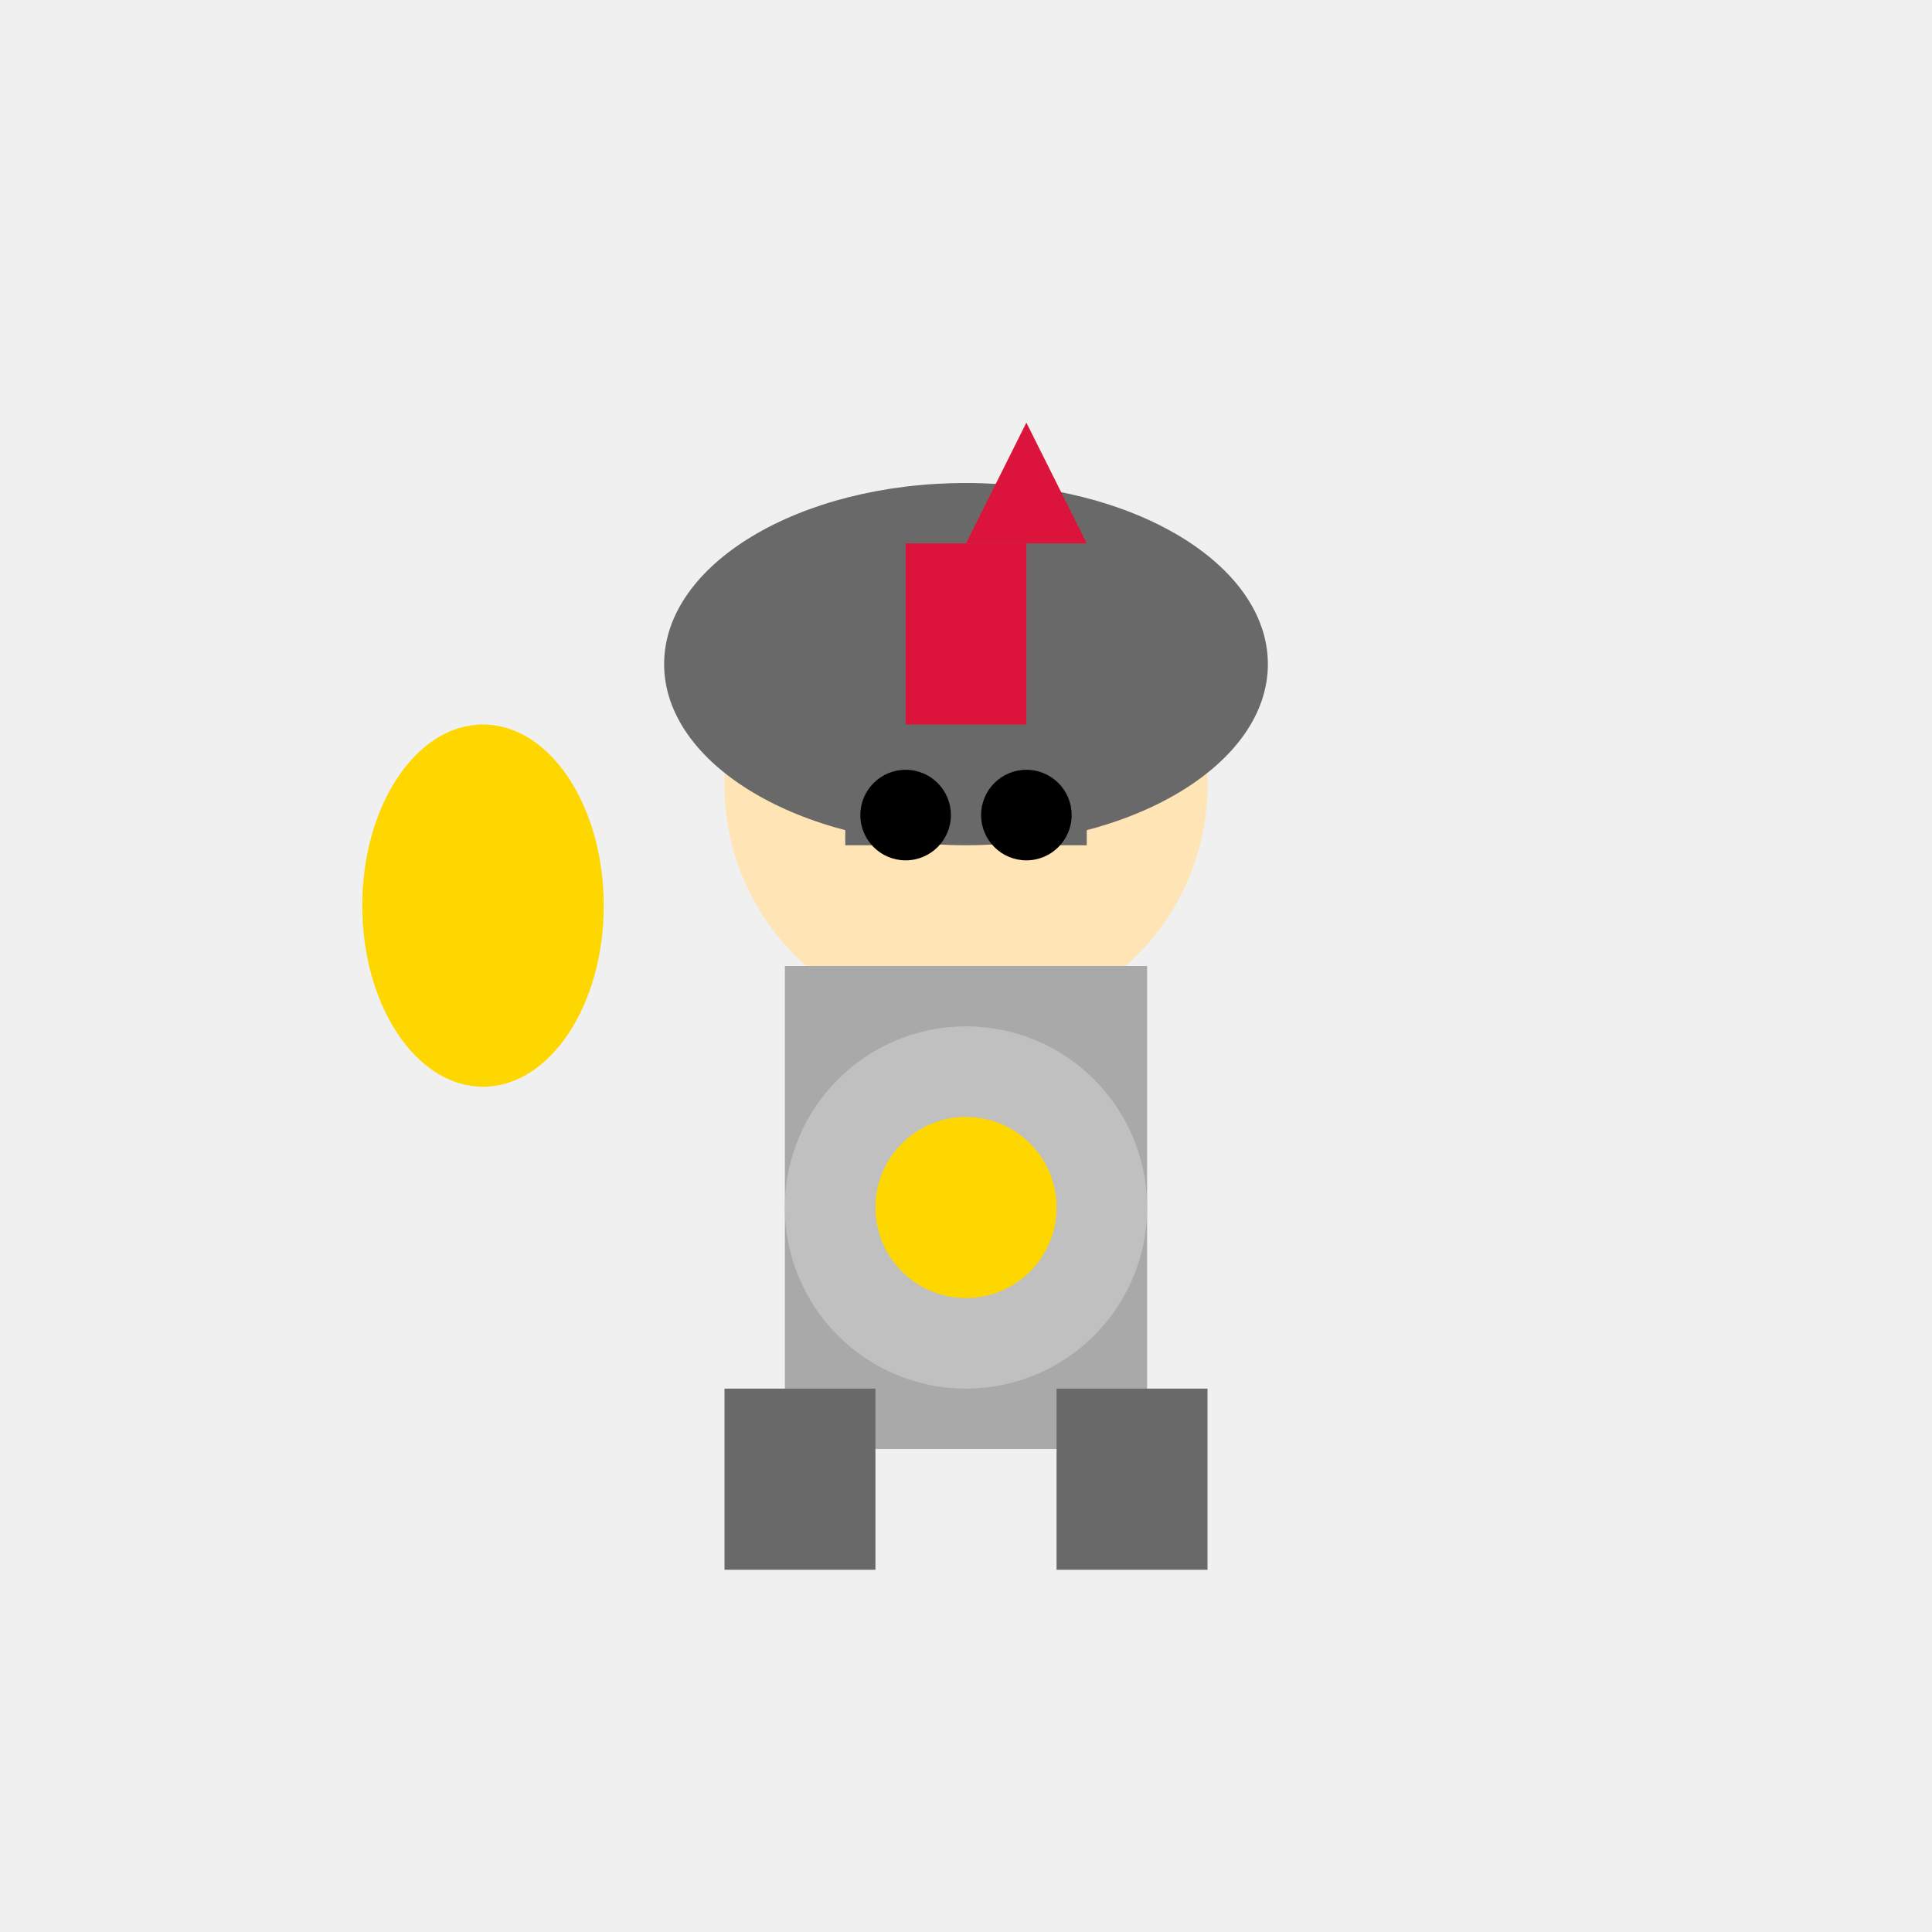
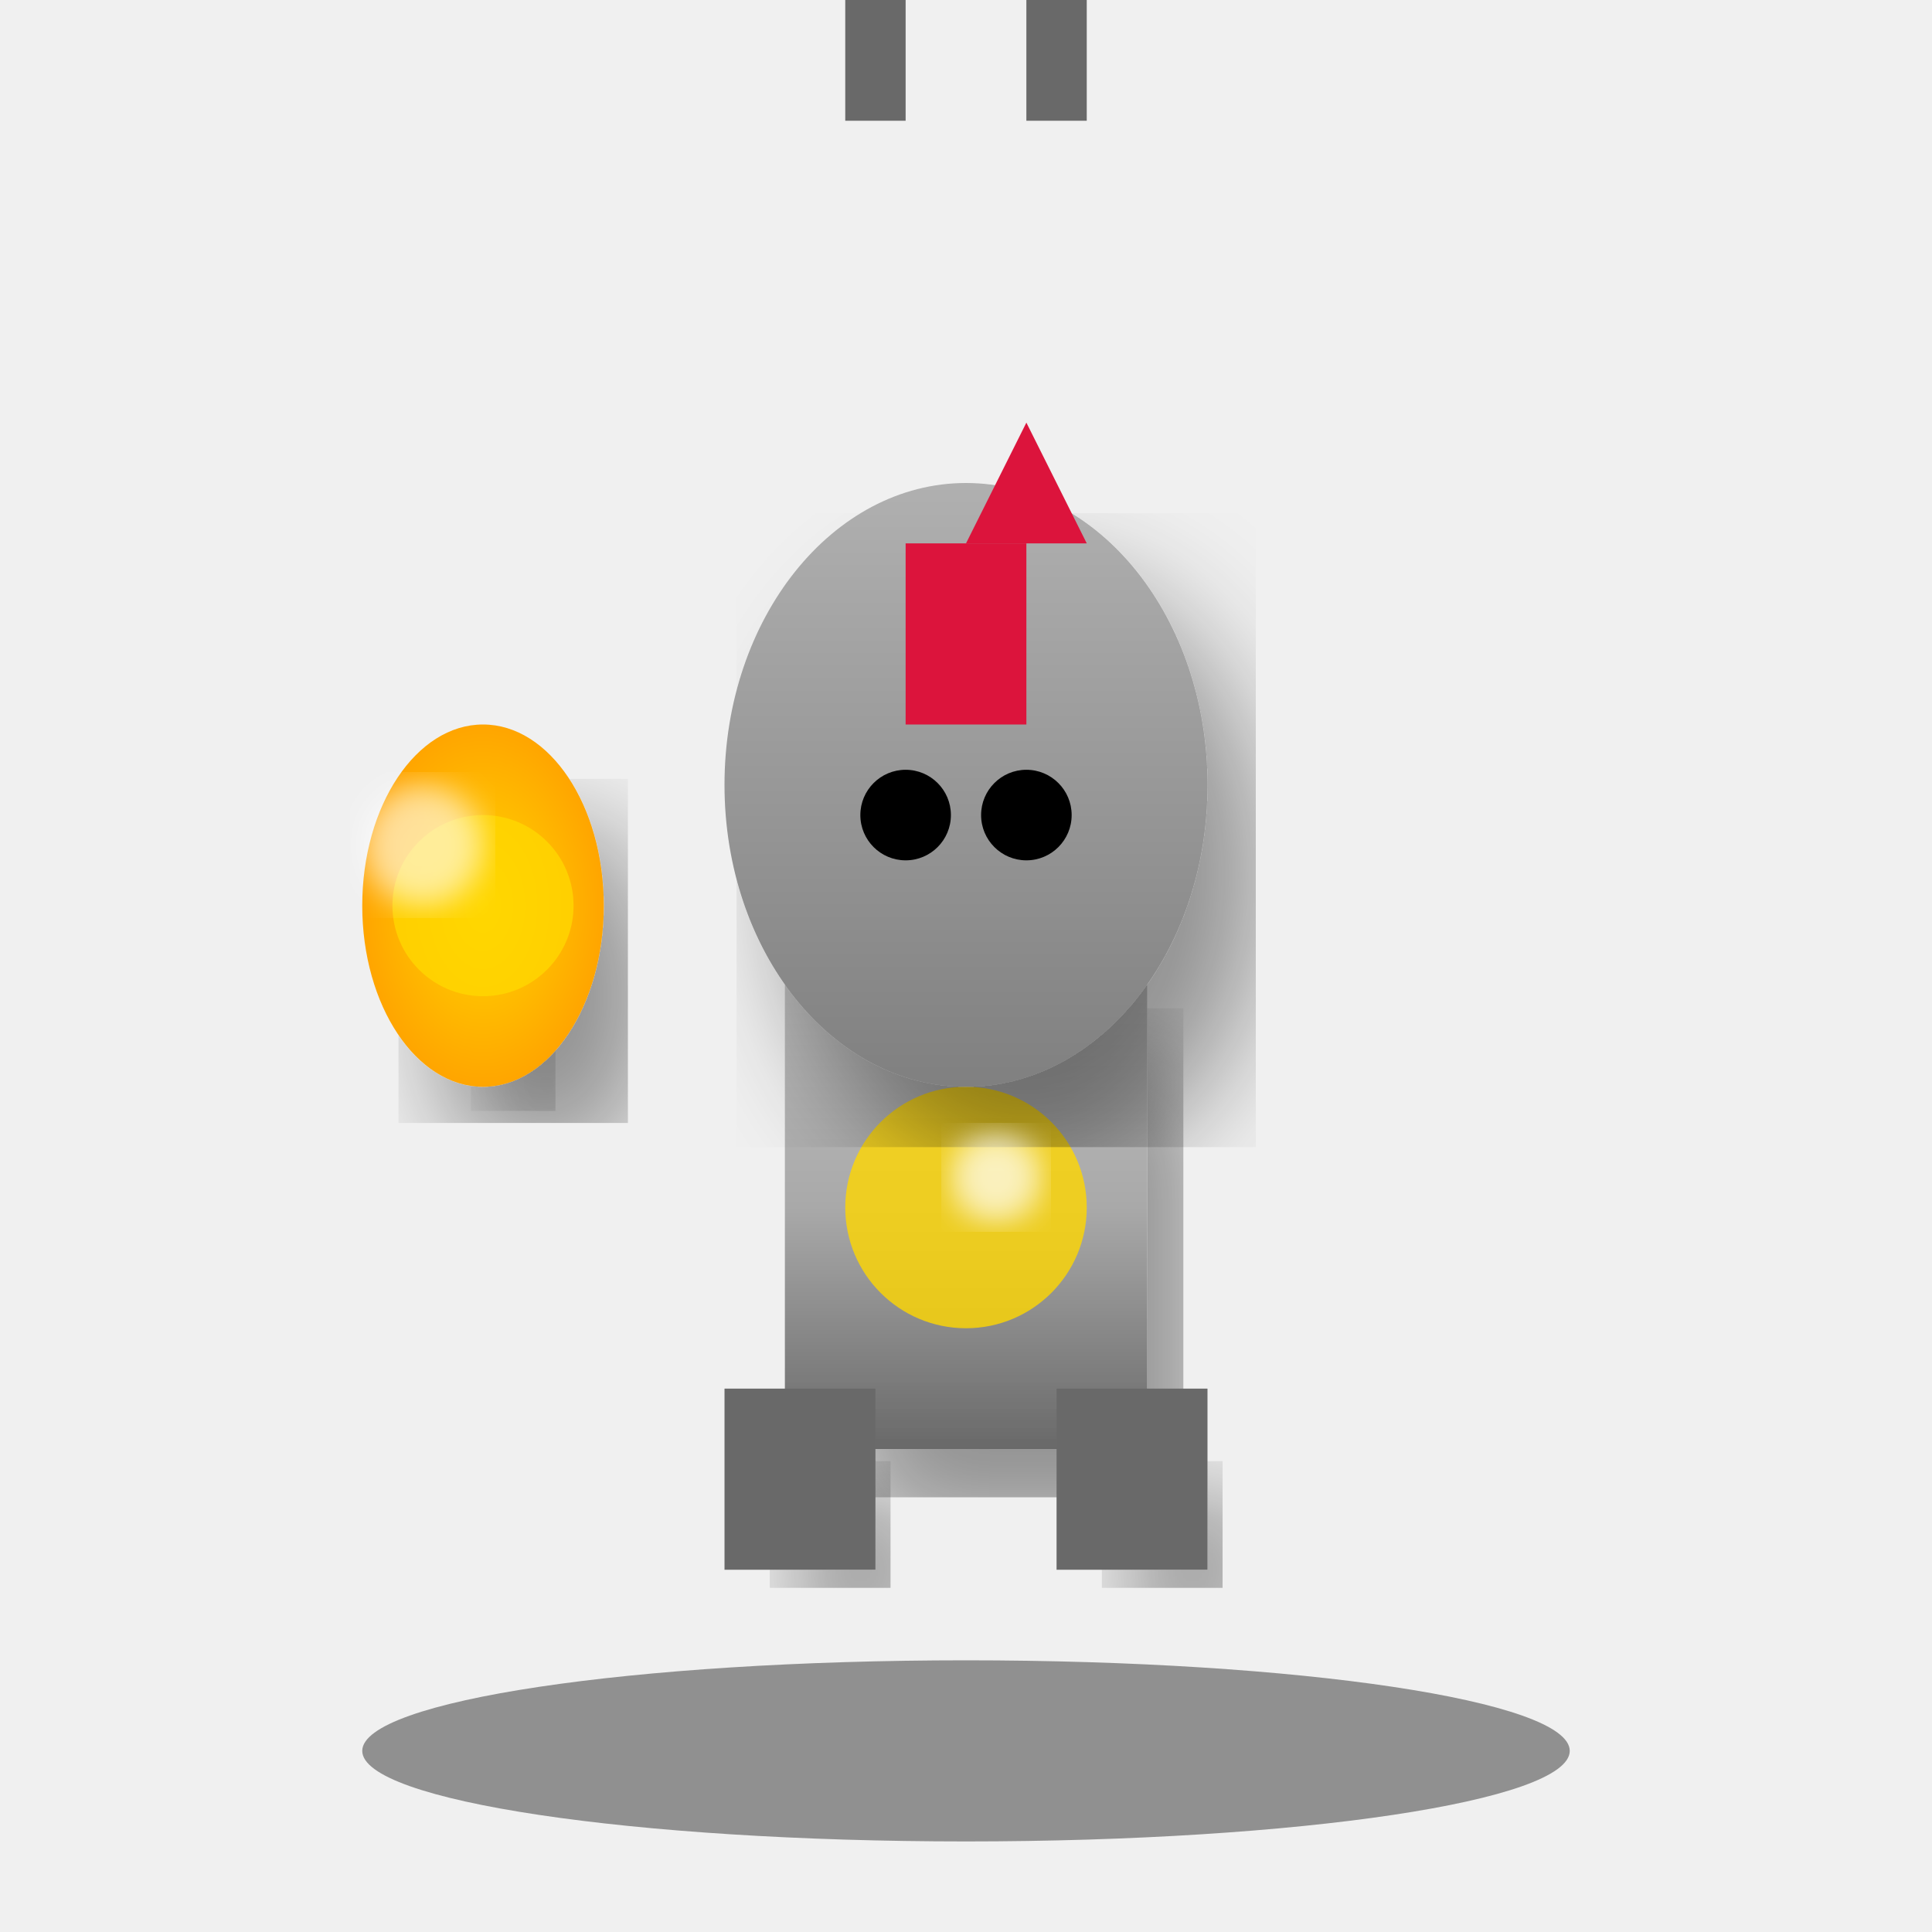
<svg xmlns="http://www.w3.org/2000/svg" viewBox="0 0 64 64">
-   <circle cx="32" cy="26" r="8" fill="#FFE4B5" />
-   <ellipse cx="32" cy="22" rx="10" ry="6" fill="#696969" />
-   <rect x="28" y="24" width="2" height="4" fill="#696969" />
-   <rect x="34" y="24" width="2" height="4" fill="#696969" />
+   <defs>
+     <linearGradient id="armorGrad" x1="0%" y1="0%" x2="0%" y2="100%">
+       <stop offset="0%" style="stop-color:#C0C0C0" />
+       <stop offset="50%" style="stop-color:#A9A9A9" />
+       <stop offset="100%" style="stop-color:#696969" />
+     </linearGradient>
+     <linearGradient id="helmetGrad" x1="0%" y1="0%" x2="0%" y2="100%">
+       <stop offset="0%" style="stop-color:#B0B0B0" />
+       <stop offset="100%" style="stop-color:#808080" />
+     </linearGradient>
+     <radialGradient id="shieldGlow" cx="50%" cy="50%">
+       <stop offset="0%" style="stop-color:#FFD700" />
+       <stop offset="100%" style="stop-color:#FFA500" />
+     </radialGradient>
+     <filter id="shadow">
+       <feDropShadow dx="2" dy="3" stdDeviation="2" flood-opacity="0.4" />
+     </filter>
+     <filter id="shine">
+       <feGaussianBlur stdDeviation="0.5" />
+     </filter>
+   </defs>
+   <ellipse cx="32" cy="58" rx="20" ry="3" fill="#000" opacity="0.4" />
+   <rect x="26" y="32" width="12" height="16" fill="url(#armorGrad)" filter="url(#shadow)" />
+   <circle cx="32" cy="40" rx="6" ry="6" fill="url(#shieldGlow)" filter="url(#shadow)" />
+   <circle cx="32" cy="40" r="4" fill="#FFD700" opacity="0.8" />
+   <ellipse cx="32" cy="26" rx="8" ry="10" fill="url(#helmetGrad)" filter="url(#shadow)" />
+   <rect x="28" cy="24" width="2" height="4" fill="#696969" />
+   <rect x="34" cy="24" width="2" height="4" fill="#696969" />
  <circle cx="30" cy="27" r="1.5" fill="#000" />
  <circle cx="34" cy="27" r="1.5" fill="#000" />
-   <rect x="26" y="32" width="12" height="16" fill="#A9A9A9" />
-   <circle cx="32" cy="40" r="6" fill="#C0C0C0" />
-   <rect x="24" y="46" width="5" height="6" fill="#696969" />
-   <rect x="35" y="46" width="5" height="6" fill="#696969" />
-   <path d="M 18 34 L 14 28 L 16 36" fill="#A9A9A9" />
-   <ellipse cx="16" cy="30" rx="4" ry="6" fill="#FFD700" />
-   <path d="M 32 18 L 34 14 L 36 18" fill="#DC143C" />
+   <path d="M 32 18 L 34 14 L 36 18 Z" fill="#DC143C" />
  <rect x="30" y="18" width="4" height="6" fill="#DC143C" />
-   <circle cx="32" cy="40" r="3" fill="#FFD700" />
+   <path d="M 18 34 L 14 28 L 16 36 Z" fill="url(#armorGrad)" filter="url(#shadow)" />
+   <ellipse cx="16" cy="30" rx="4" ry="6" fill="url(#shieldGlow)" filter="url(#shadow)" />
+   <circle cx="16" cy="30" r="3" fill="#FFD700" opacity="0.8" />
+   <rect x="24" y="46" width="5" height="6" fill="#696969" filter="url(#shadow)" />
+   <rect x="35" y="46" width="5" height="6" fill="#696969" filter="url(#shadow)" />
+   <circle cx="14" cy="28" r="2" fill="#FFF" opacity="0.6" filter="url(#shine)" />
+   <circle cx="33" cy="39" r="1.5" fill="#FFF" opacity="0.7" filter="url(#shine)" />
</svg>
